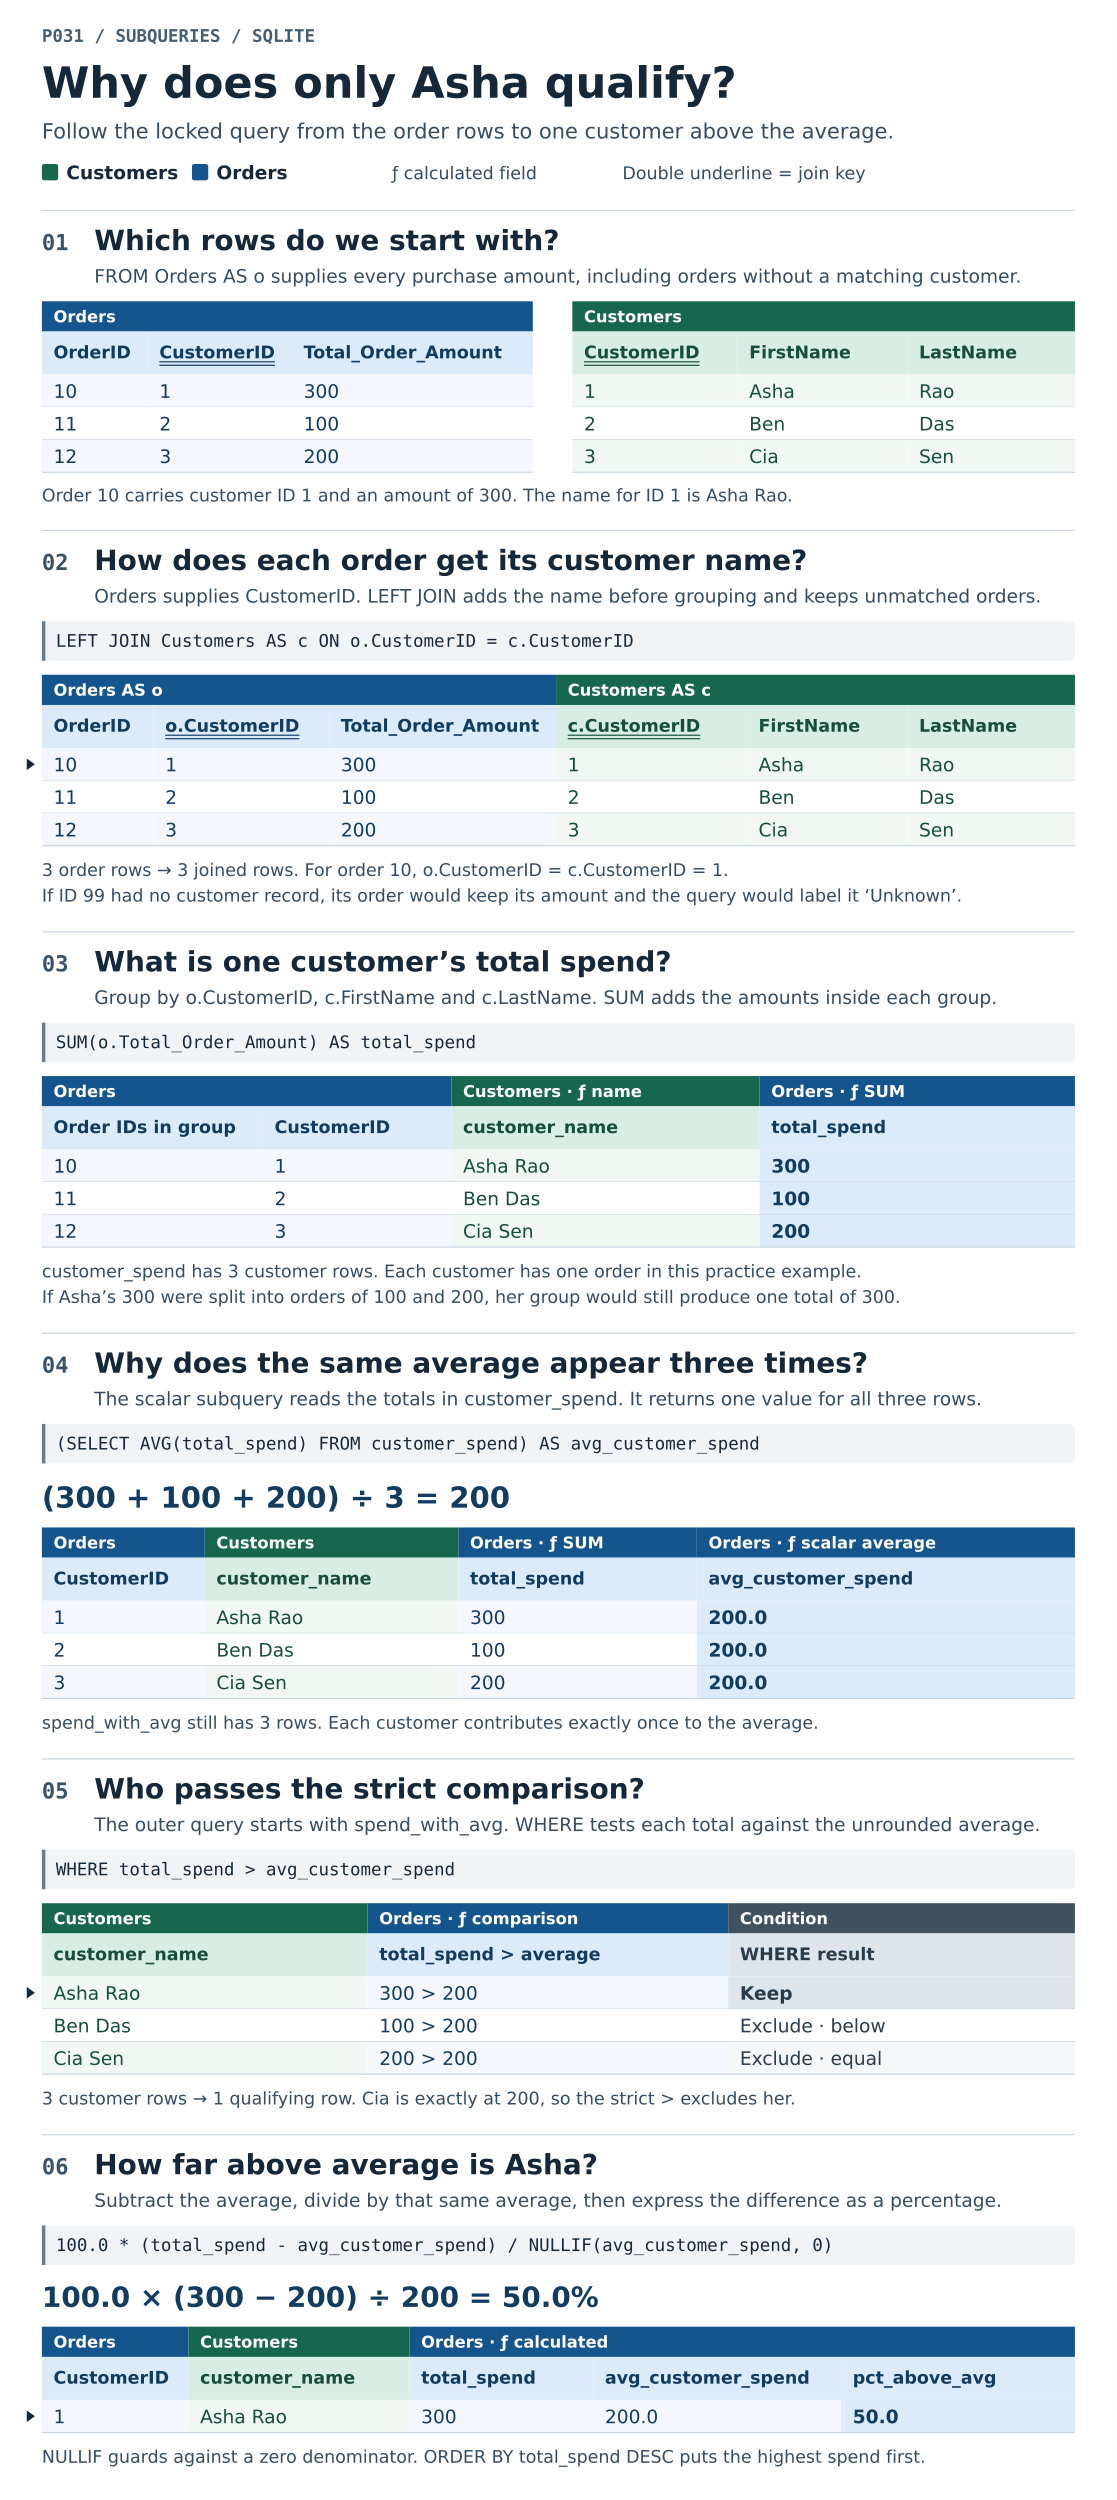
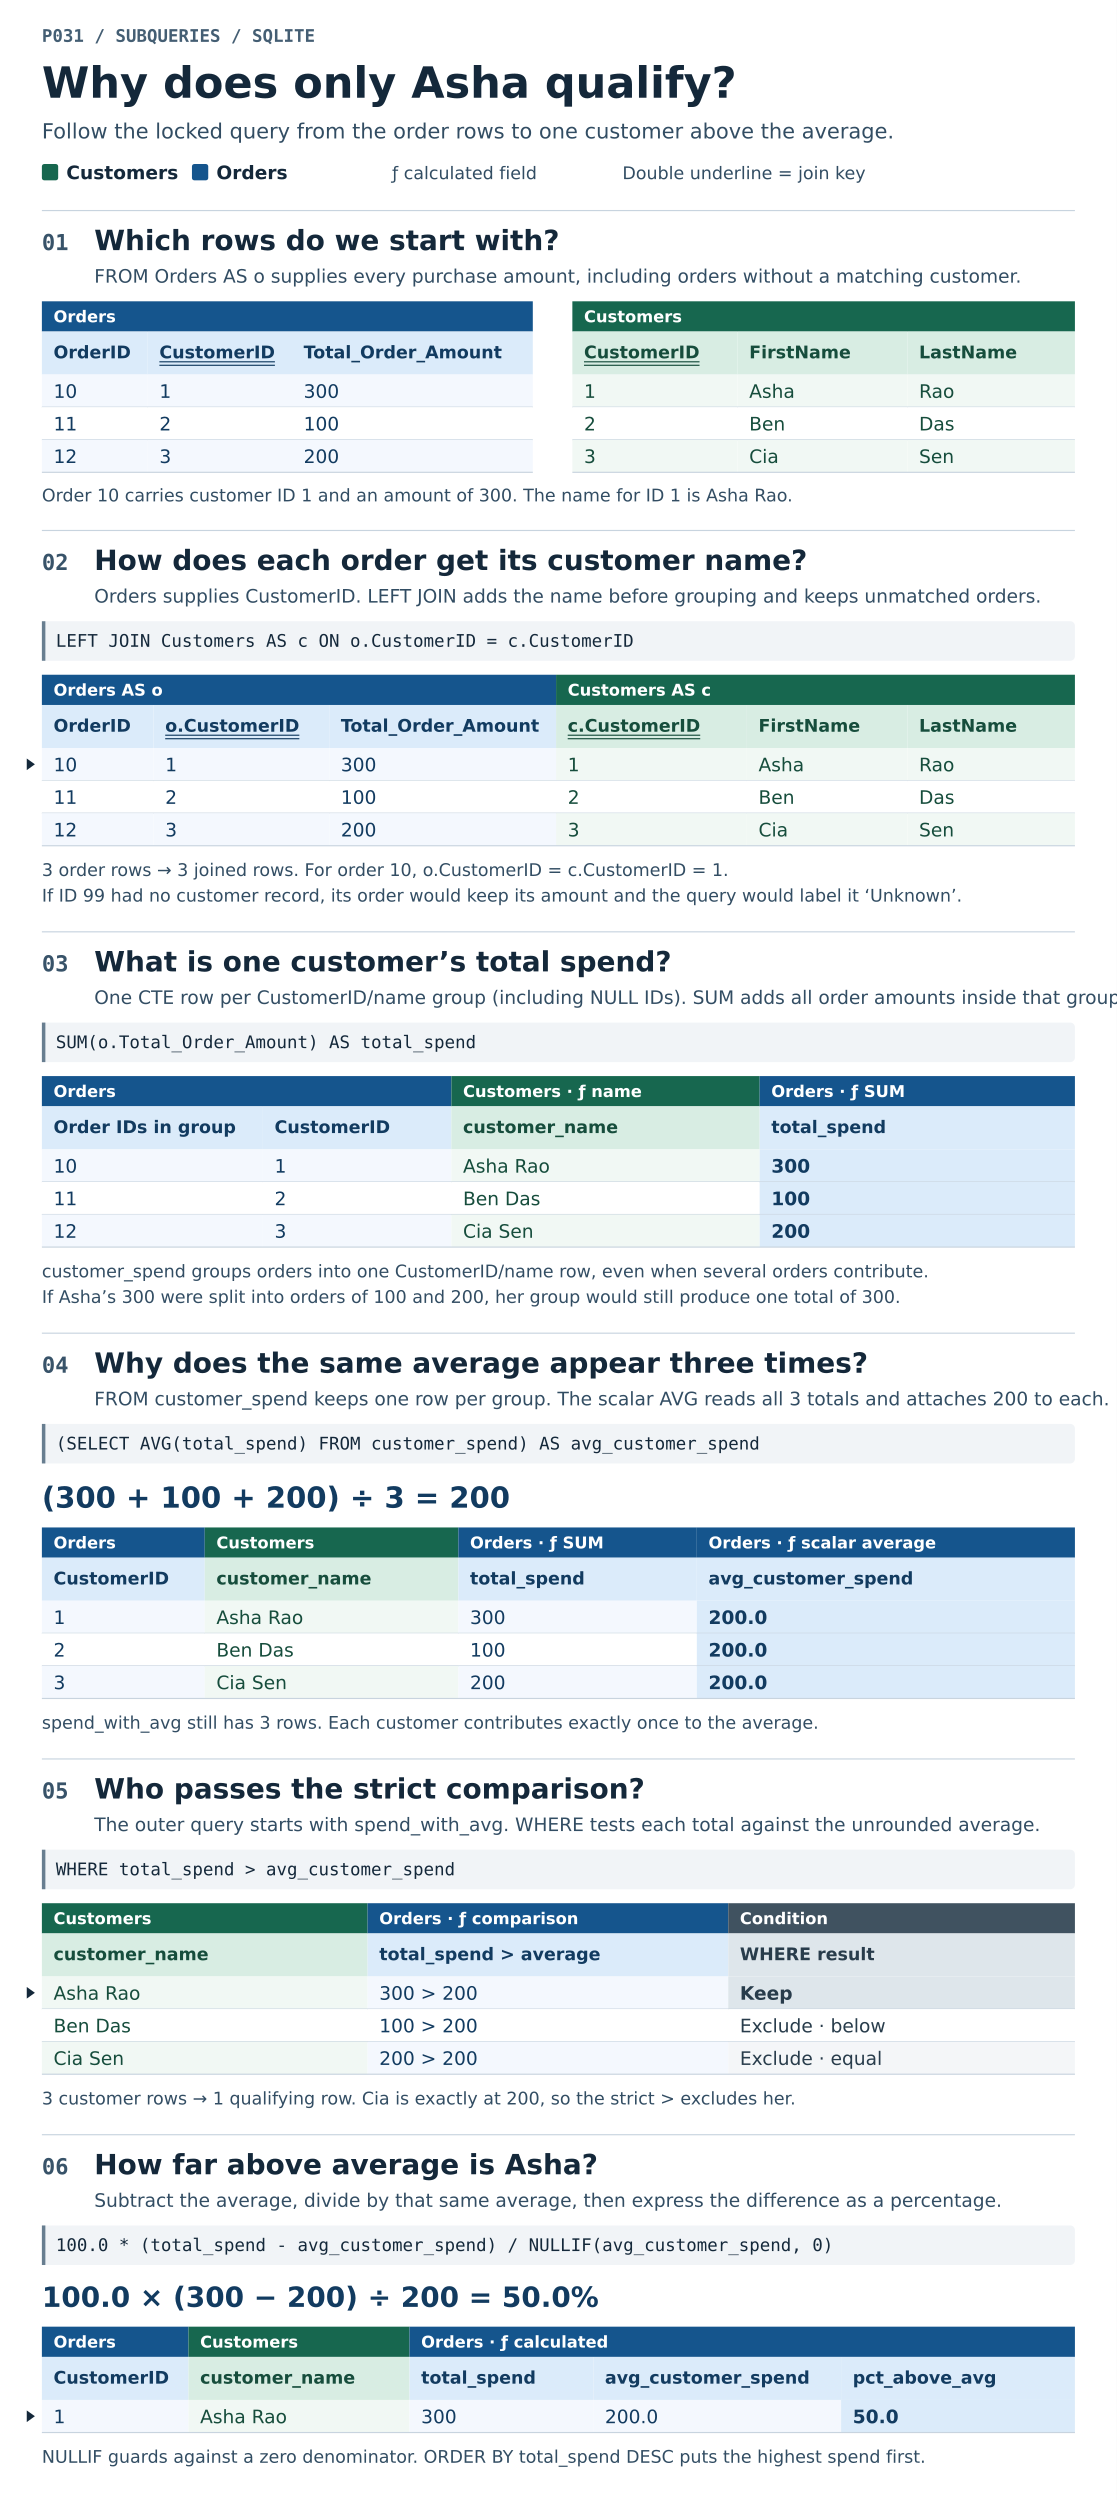
<svg xmlns="http://www.w3.org/2000/svg" width="960" role="img" aria-labelledby="title desc" font-family="DejaVu Sans, Arial, sans-serif" height="2149" viewBox="0 0 960 2149">
  <rect x="0" y="0" width="960" height="2149" fill="#FFFFFF" />
  <text x="36" y="36" font-size="15" font-weight="700" fill="#445E73" font-family="DejaVu Sans Mono, monospace">P031  /  SUBQUERIES  /  SQLITE</text>
  <text x="36" y="84" font-size="37" font-weight="700" fill="#14283A">Why does only Asha qualify?</text>
  <text x="36" y="119" font-size="18" font-weight="400" fill="#324D63">Follow the locked query from the order rows to one customer above the average.</text>
  <rect x="36" y="141" width="14" height="14" fill="#17674F" rx="2" />
  <text x="57" y="154" font-size="16" font-weight="700" fill="#14283A">Customers</text>
  <rect x="165" y="141" width="14" height="14" fill="#15558D" rx="2" />
  <text x="186" y="154" font-size="16" font-weight="700" fill="#14283A">Orders</text>
  <text x="337" y="154" font-size="15" font-weight="400" fill="#324D63">ƒ  calculated field</text>
  <text x="535" y="154" font-size="15" font-weight="400" fill="#324D63">Double underline = join key</text>
  <line x1="36" y1="181" x2="924" y2="181" stroke="#C8D4DF" stroke-width="1" />
  <text x="36" y="215" font-size="19" font-weight="700" fill="#385369" font-family="DejaVu Sans Mono, monospace">01</text>
  <text x="81" y="215" font-size="24" font-weight="700" fill="#14283A">Which rows do we start with?</text>
  <text x="81" y="243" font-size="16" font-weight="400" fill="#324D63">FROM Orders AS o supplies every purchase amount, including orders without a matching customer.</text>
  <rect x="36" y="259" width="422" height="26" fill="#15558D" />
  <text x="46" y="277" font-size="14" font-weight="700" fill="#FFFFFF">Orders</text>
  <rect x="36" y="285" width="91" height="37" fill="#DBEBFA" />
  <text x="46" y="308" font-size="15" font-weight="700" fill="#123B60">OrderID</text>
  <rect x="127" y="285" width="124" height="37" fill="#DBEBFA" />
  <text x="137" y="308" font-size="15" font-weight="700" fill="#123B60">CustomerID</text>
  <line x1="137" y1="311" x2="236.312" y2="311" stroke="#123B60" stroke-width="1" />
  <line x1="137" y1="314" x2="236.312" y2="314" stroke="#123B60" stroke-width="1" />
  <rect x="251" y="285" width="207" height="37" fill="#DBEBFA" />
  <text x="261" y="308" font-size="15" font-weight="700" fill="#123B60">Total_Order_Amount</text>
  <rect x="36" y="322" width="91" height="28" fill="#F4F8FE" />
  <text x="46" y="342" font-size="16" font-weight="400" fill="#123B60">10</text>
  <rect x="127" y="322" width="124" height="28" fill="#F4F8FE" />
  <text x="137" y="342" font-size="16" font-weight="400" fill="#123B60">1</text>
  <rect x="251" y="322" width="207" height="28" fill="#F4F8FE" />
  <text x="261" y="342" font-size="16" font-weight="400" fill="#123B60">300</text>
  <line x1="36" y1="350" x2="458" y2="350" stroke="#C8D4DF" stroke-width="1" />
  <rect x="36" y="350" width="91" height="28" fill="#FFFFFF" />
  <text x="46" y="370" font-size="16" font-weight="400" fill="#123B60">11</text>
  <rect x="127" y="350" width="124" height="28" fill="#FFFFFF" />
  <text x="137" y="370" font-size="16" font-weight="400" fill="#123B60">2</text>
  <rect x="251" y="350" width="207" height="28" fill="#FFFFFF" />
  <text x="261" y="370" font-size="16" font-weight="400" fill="#123B60">100</text>
  <line x1="36" y1="378" x2="458" y2="378" stroke="#C8D4DF" stroke-width="1" />
  <rect x="36" y="378" width="91" height="28" fill="#F4F8FE" />
  <text x="46" y="398" font-size="16" font-weight="400" fill="#123B60">12</text>
  <rect x="127" y="378" width="124" height="28" fill="#F4F8FE" />
  <text x="137" y="398" font-size="16" font-weight="400" fill="#123B60">3</text>
  <rect x="251" y="378" width="207" height="28" fill="#F4F8FE" />
  <text x="261" y="398" font-size="16" font-weight="400" fill="#123B60">200</text>
  <line x1="36" y1="406" x2="458" y2="406" stroke="#C8D4DF" stroke-width="1" />
  <rect x="492" y="259" width="432" height="26" fill="#17674F" />
  <text x="502" y="277" font-size="14" font-weight="700" fill="#FFFFFF">Customers</text>
  <rect x="492" y="285" width="142" height="37" fill="#D8EDE3" />
  <text x="502" y="308" font-size="15" font-weight="700" fill="#164D3C">CustomerID</text>
  <line x1="502" y1="311" x2="601.312" y2="311" stroke="#164D3C" stroke-width="1" />
  <line x1="502" y1="314" x2="601.312" y2="314" stroke="#164D3C" stroke-width="1" />
  <rect x="634" y="285" width="146" height="37" fill="#D8EDE3" />
  <text x="644" y="308" font-size="15" font-weight="700" fill="#164D3C">FirstName</text>
  <rect x="780" y="285" width="144" height="37" fill="#D8EDE3" />
  <text x="790" y="308" font-size="15" font-weight="700" fill="#164D3C">LastName</text>
  <rect x="492" y="322" width="142" height="28" fill="#F1F8F4" />
  <text x="502" y="342" font-size="16" font-weight="400" fill="#164D3C">1</text>
  <rect x="634" y="322" width="146" height="28" fill="#F1F8F4" />
  <text x="644" y="342" font-size="16" font-weight="400" fill="#164D3C">Asha</text>
  <rect x="780" y="322" width="144" height="28" fill="#F1F8F4" />
  <text x="790" y="342" font-size="16" font-weight="400" fill="#164D3C">Rao</text>
  <line x1="492" y1="350" x2="924" y2="350" stroke="#C8D4DF" stroke-width="1" />
  <rect x="492" y="350" width="142" height="28" fill="#FFFFFF" />
  <text x="502" y="370" font-size="16" font-weight="400" fill="#164D3C">2</text>
  <rect x="634" y="350" width="146" height="28" fill="#FFFFFF" />
  <text x="644" y="370" font-size="16" font-weight="400" fill="#164D3C">Ben</text>
  <rect x="780" y="350" width="144" height="28" fill="#FFFFFF" />
  <text x="790" y="370" font-size="16" font-weight="400" fill="#164D3C">Das</text>
  <line x1="492" y1="378" x2="924" y2="378" stroke="#C8D4DF" stroke-width="1" />
  <rect x="492" y="378" width="142" height="28" fill="#F1F8F4" />
  <text x="502" y="398" font-size="16" font-weight="400" fill="#164D3C">3</text>
  <rect x="634" y="378" width="146" height="28" fill="#F1F8F4" />
  <text x="644" y="398" font-size="16" font-weight="400" fill="#164D3C">Cia</text>
  <rect x="780" y="378" width="144" height="28" fill="#F1F8F4" />
  <text x="790" y="398" font-size="16" font-weight="400" fill="#164D3C">Sen</text>
  <line x1="492" y1="406" x2="924" y2="406" stroke="#C8D4DF" stroke-width="1" />
  <text x="36" y="431" font-size="15" font-weight="400" fill="#324D63">Order 10 carries customer ID 1 and an amount of 300. The name for ID 1 is Asha Rao.</text>
  <line x1="36" y1="456" x2="924" y2="456" stroke="#C8D4DF" stroke-width="1" />
  <text x="36" y="490" font-size="19" font-weight="700" fill="#385369" font-family="DejaVu Sans Mono, monospace">02</text>
  <text x="81" y="490" font-size="24" font-weight="700" fill="#14283A">How does each order get its customer name?</text>
  <text x="81" y="518" font-size="16" font-weight="400" fill="#324D63">Orders supplies CustomerID. LEFT JOIN adds the name before grouping and keeps unmatched orders.</text>
  <rect x="36" y="534" width="888" height="34" fill="#F1F4F7" rx="4" />
  <rect x="36" y="534" width="3" height="34" fill="#687E90" />
  <text x="48" y="556" font-size="15" font-weight="400" fill="#14283A" font-family="DejaVu Sans Mono, monospace">LEFT JOIN Customers AS c ON o.CustomerID = c.CustomerID</text>
  <rect x="36" y="580" width="442" height="26" fill="#15558D" />
  <text x="46" y="598" font-size="14" font-weight="700" fill="#FFFFFF">Orders AS o</text>
  <rect x="478" y="580" width="446" height="26" fill="#17674F" />
  <text x="488" y="598" font-size="14" font-weight="700" fill="#FFFFFF">Customers AS c</text>
  <rect x="36" y="606" width="96" height="37" fill="#DBEBFA" />
  <text x="46" y="629" font-size="15" font-weight="700" fill="#123B60">OrderID</text>
  <rect x="132" y="606" width="151" height="37" fill="#DBEBFA" />
  <text x="142" y="629" font-size="15" font-weight="700" fill="#123B60">o.CustomerID</text>
  <line x1="142" y1="632" x2="257.328" y2="632" stroke="#123B60" stroke-width="1" />
  <line x1="142" y1="635" x2="257.328" y2="635" stroke="#123B60" stroke-width="1" />
  <rect x="283" y="606" width="195" height="37" fill="#DBEBFA" />
  <text x="293" y="629" font-size="15" font-weight="700" fill="#123B60">Total_Order_Amount</text>
  <rect x="478" y="606" width="164" height="37" fill="#D8EDE3" />
  <text x="488" y="629" font-size="15" font-weight="700" fill="#164D3C">c.CustomerID</text>
  <line x1="488" y1="632" x2="601.906" y2="632" stroke="#164D3C" stroke-width="1" />
  <line x1="488" y1="635" x2="601.906" y2="635" stroke="#164D3C" stroke-width="1" />
  <rect x="642" y="606" width="138" height="37" fill="#D8EDE3" />
  <text x="652" y="629" font-size="15" font-weight="700" fill="#164D3C">FirstName</text>
  <rect x="780" y="606" width="144" height="37" fill="#D8EDE3" />
  <text x="790" y="629" font-size="15" font-weight="700" fill="#164D3C">LastName</text>
  <rect x="36" y="643" width="96" height="28" fill="#F4F8FE" />
  <text x="46" y="663" font-size="16" font-weight="400" fill="#123B60">10</text>
  <rect x="132" y="643" width="151" height="28" fill="#F4F8FE" />
  <text x="142" y="663" font-size="16" font-weight="400" fill="#123B60">1</text>
  <rect x="283" y="643" width="195" height="28" fill="#F4F8FE" />
  <text x="293" y="663" font-size="16" font-weight="400" fill="#123B60">300</text>
  <rect x="478" y="643" width="164" height="28" fill="#F1F8F4" />
  <text x="488" y="663" font-size="16" font-weight="400" fill="#164D3C">1</text>
  <rect x="642" y="643" width="138" height="28" fill="#F1F8F4" />
  <text x="652" y="663" font-size="16" font-weight="400" fill="#164D3C">Asha</text>
  <rect x="780" y="643" width="144" height="28" fill="#F1F8F4" />
  <text x="790" y="663" font-size="16" font-weight="400" fill="#164D3C">Rao</text>
  <line x1="36" y1="671" x2="924" y2="671" stroke="#C8D4DF" stroke-width="1" />
  <polygon points="23,652 30,657 23,662" fill="#14283A" />
  <rect x="36" y="671" width="96" height="28" fill="#FFFFFF" />
  <text x="46" y="691" font-size="16" font-weight="400" fill="#123B60">11</text>
  <rect x="132" y="671" width="151" height="28" fill="#FFFFFF" />
  <text x="142" y="691" font-size="16" font-weight="400" fill="#123B60">2</text>
  <rect x="283" y="671" width="195" height="28" fill="#FFFFFF" />
  <text x="293" y="691" font-size="16" font-weight="400" fill="#123B60">100</text>
  <rect x="478" y="671" width="164" height="28" fill="#FFFFFF" />
  <text x="488" y="691" font-size="16" font-weight="400" fill="#164D3C">2</text>
  <rect x="642" y="671" width="138" height="28" fill="#FFFFFF" />
  <text x="652" y="691" font-size="16" font-weight="400" fill="#164D3C">Ben</text>
  <rect x="780" y="671" width="144" height="28" fill="#FFFFFF" />
  <text x="790" y="691" font-size="16" font-weight="400" fill="#164D3C">Das</text>
  <line x1="36" y1="699" x2="924" y2="699" stroke="#C8D4DF" stroke-width="1" />
  <rect x="36" y="699" width="96" height="28" fill="#F4F8FE" />
  <text x="46" y="719" font-size="16" font-weight="400" fill="#123B60">12</text>
  <rect x="132" y="699" width="151" height="28" fill="#F4F8FE" />
  <text x="142" y="719" font-size="16" font-weight="400" fill="#123B60">3</text>
  <rect x="283" y="699" width="195" height="28" fill="#F4F8FE" />
  <text x="293" y="719" font-size="16" font-weight="400" fill="#123B60">200</text>
  <rect x="478" y="699" width="164" height="28" fill="#F1F8F4" />
  <text x="488" y="719" font-size="16" font-weight="400" fill="#164D3C">3</text>
  <rect x="642" y="699" width="138" height="28" fill="#F1F8F4" />
  <text x="652" y="719" font-size="16" font-weight="400" fill="#164D3C">Cia</text>
  <rect x="780" y="699" width="144" height="28" fill="#F1F8F4" />
  <text x="790" y="719" font-size="16" font-weight="400" fill="#164D3C">Sen</text>
  <line x1="36" y1="727" x2="924" y2="727" stroke="#C8D4DF" stroke-width="1" />
  <text x="36" y="753" font-size="15" font-weight="400" fill="#324D63">3 order rows → 3 joined rows. For order 10, o.CustomerID = c.CustomerID = 1.</text>
  <text x="36" y="775" font-size="15" font-weight="400" fill="#324D63">If ID 99 had no customer record, its order would keep its amount and the query would label it ‘Unknown’.</text>
  <line x1="36" y1="801" x2="924" y2="801" stroke="#C8D4DF" stroke-width="1" />
  <text x="36" y="835" font-size="19" font-weight="700" fill="#385369" font-family="DejaVu Sans Mono, monospace">03</text>
  <text x="81" y="835" font-size="24" font-weight="700" fill="#14283A">What is one customer’s total spend?</text>
-   <text x="81" y="863" font-size="16" font-weight="400" fill="#324D63">Group by o.CustomerID, c.FirstName and c.LastName. SUM adds the amounts inside each group.</text>
+   <text x="81" y="863" font-size="16" font-weight="400" fill="#324D63">One CTE row per CustomerID/name group (including NULL IDs). SUM adds all order amounts inside that group.</text>
  <rect x="36" y="879" width="888" height="34" fill="#F1F4F7" rx="4" />
  <rect x="36" y="879" width="3" height="34" fill="#687E90" />
  <text x="48" y="901" font-size="15" font-weight="400" fill="#14283A" font-family="DejaVu Sans Mono, monospace">SUM(o.Total_Order_Amount) AS total_spend</text>
  <rect x="36" y="925" width="352" height="26" fill="#15558D" />
  <text x="46" y="943" font-size="14" font-weight="700" fill="#FFFFFF">Orders</text>
  <rect x="388" y="925" width="265" height="26" fill="#17674F" />
  <text x="398" y="943" font-size="14" font-weight="700" fill="#FFFFFF">Customers · ƒ name</text>
  <rect x="653" y="925" width="271" height="26" fill="#15558D" />
  <text x="663" y="943" font-size="14" font-weight="700" fill="#FFFFFF">Orders · ƒ SUM</text>
  <rect x="36" y="951" width="190" height="37" fill="#DBEBFA" />
  <text x="46" y="974" font-size="15" font-weight="700" fill="#123B60">Order IDs in group</text>
  <rect x="226" y="951" width="162" height="37" fill="#DBEBFA" />
  <text x="236" y="974" font-size="15" font-weight="700" fill="#123B60">CustomerID</text>
  <rect x="388" y="951" width="265" height="37" fill="#D8EDE3" />
  <text x="398" y="974" font-size="15" font-weight="700" fill="#164D3C">customer_name</text>
  <rect x="653" y="951" width="271" height="37" fill="#DBEBFA" />
  <text x="663" y="974" font-size="15" font-weight="700" fill="#123B60">total_spend</text>
  <rect x="36" y="988" width="190" height="28" fill="#F4F8FE" />
  <text x="46" y="1008" font-size="16" font-weight="400" fill="#123B60">10</text>
  <rect x="226" y="988" width="162" height="28" fill="#F4F8FE" />
  <text x="236" y="1008" font-size="16" font-weight="400" fill="#123B60">1</text>
  <rect x="388" y="988" width="265" height="28" fill="#F1F8F4" />
  <text x="398" y="1008" font-size="16" font-weight="400" fill="#164D3C">Asha Rao</text>
  <rect x="653" y="988" width="271" height="28" fill="#DBEBFA" />
  <text x="663" y="1008" font-size="16" font-weight="700" fill="#123B60">300</text>
  <line x1="36" y1="1016" x2="924" y2="1016" stroke="#C8D4DF" stroke-width="1" />
  <rect x="36" y="1016" width="190" height="28" fill="#FFFFFF" />
  <text x="46" y="1036" font-size="16" font-weight="400" fill="#123B60">11</text>
  <rect x="226" y="1016" width="162" height="28" fill="#FFFFFF" />
  <text x="236" y="1036" font-size="16" font-weight="400" fill="#123B60">2</text>
  <rect x="388" y="1016" width="265" height="28" fill="#FFFFFF" />
  <text x="398" y="1036" font-size="16" font-weight="400" fill="#164D3C">Ben Das</text>
  <rect x="653" y="1016" width="271" height="28" fill="#DBEBFA" />
  <text x="663" y="1036" font-size="16" font-weight="700" fill="#123B60">100</text>
  <line x1="36" y1="1044" x2="924" y2="1044" stroke="#C8D4DF" stroke-width="1" />
  <rect x="36" y="1044" width="190" height="28" fill="#F4F8FE" />
  <text x="46" y="1064" font-size="16" font-weight="400" fill="#123B60">12</text>
  <rect x="226" y="1044" width="162" height="28" fill="#F4F8FE" />
  <text x="236" y="1064" font-size="16" font-weight="400" fill="#123B60">3</text>
  <rect x="388" y="1044" width="265" height="28" fill="#F1F8F4" />
  <text x="398" y="1064" font-size="16" font-weight="400" fill="#164D3C">Cia Sen</text>
  <rect x="653" y="1044" width="271" height="28" fill="#DBEBFA" />
  <text x="663" y="1064" font-size="16" font-weight="700" fill="#123B60">200</text>
  <line x1="36" y1="1072" x2="924" y2="1072" stroke="#C8D4DF" stroke-width="1" />
-   <text x="36" y="1098" font-size="15" font-weight="400" fill="#324D63">customer_spend has 3 customer rows. Each customer has one order in this practice example.</text>
+   <text x="36" y="1098" font-size="15" font-weight="400" fill="#324D63">customer_spend groups orders into one CustomerID/name row, even when several orders contribute.</text>
  <text x="36" y="1120" font-size="15" font-weight="400" fill="#324D63">If Asha’s 300 were split into orders of 100 and 200, her group would still produce one total of 300.</text>
  <line x1="36" y1="1146" x2="924" y2="1146" stroke="#C8D4DF" stroke-width="1" />
  <text x="36" y="1180" font-size="19" font-weight="700" fill="#385369" font-family="DejaVu Sans Mono, monospace">04</text>
  <text x="81" y="1180" font-size="24" font-weight="700" fill="#14283A">Why does the same average appear three times?</text>
-   <text x="81" y="1208" font-size="16" font-weight="400" fill="#324D63">The scalar subquery reads the totals in customer_spend. It returns one value for all three rows.</text>
+   <text x="81" y="1208" font-size="16" font-weight="400" fill="#324D63">FROM customer_spend keeps one row per group. The scalar AVG reads all 3 totals and attaches 200 to each.</text>
  <rect x="36" y="1224" width="888" height="34" fill="#F1F4F7" rx="4" />
  <rect x="36" y="1224" width="3" height="34" fill="#687E90" />
  <text x="48" y="1246" font-size="15" font-weight="400" fill="#14283A" font-family="DejaVu Sans Mono, monospace">(SELECT AVG(total_spend) FROM customer_spend) AS avg_customer_spend</text>
  <text x="36" y="1296" font-size="25" font-weight="700" fill="#123B60">(300 + 100 + 200) ÷ 3 = 200</text>
  <rect x="36" y="1313" width="140" height="26" fill="#15558D" />
  <text x="46" y="1331" font-size="14" font-weight="700" fill="#FFFFFF">Orders</text>
  <rect x="176" y="1313" width="218" height="26" fill="#17674F" />
  <text x="186" y="1331" font-size="14" font-weight="700" fill="#FFFFFF">Customers</text>
  <rect x="394" y="1313" width="205" height="26" fill="#15558D" />
  <text x="404" y="1331" font-size="14" font-weight="700" fill="#FFFFFF">Orders · ƒ SUM</text>
  <rect x="599" y="1313" width="325" height="26" fill="#15558D" />
  <text x="609" y="1331" font-size="14" font-weight="700" fill="#FFFFFF">Orders · ƒ scalar average</text>
  <rect x="36" y="1339" width="140" height="37" fill="#DBEBFA" />
  <text x="46" y="1362" font-size="15" font-weight="700" fill="#123B60">CustomerID</text>
  <rect x="176" y="1339" width="218" height="37" fill="#D8EDE3" />
  <text x="186" y="1362" font-size="15" font-weight="700" fill="#164D3C">customer_name</text>
  <rect x="394" y="1339" width="205" height="37" fill="#DBEBFA" />
  <text x="404" y="1362" font-size="15" font-weight="700" fill="#123B60">total_spend</text>
  <rect x="599" y="1339" width="325" height="37" fill="#DBEBFA" />
  <text x="609" y="1362" font-size="15" font-weight="700" fill="#123B60">avg_customer_spend</text>
  <rect x="36" y="1376" width="140" height="28" fill="#F4F8FE" />
  <text x="46" y="1396" font-size="16" font-weight="400" fill="#123B60">1</text>
  <rect x="176" y="1376" width="218" height="28" fill="#F1F8F4" />
  <text x="186" y="1396" font-size="16" font-weight="400" fill="#164D3C">Asha Rao</text>
  <rect x="394" y="1376" width="205" height="28" fill="#F4F8FE" />
  <text x="404" y="1396" font-size="16" font-weight="400" fill="#123B60">300</text>
  <rect x="599" y="1376" width="325" height="28" fill="#DBEBFA" />
  <text x="609" y="1396" font-size="16" font-weight="700" fill="#123B60">200.0</text>
  <line x1="36" y1="1404" x2="924" y2="1404" stroke="#C8D4DF" stroke-width="1" />
  <rect x="36" y="1404" width="140" height="28" fill="#FFFFFF" />
  <text x="46" y="1424" font-size="16" font-weight="400" fill="#123B60">2</text>
  <rect x="176" y="1404" width="218" height="28" fill="#FFFFFF" />
  <text x="186" y="1424" font-size="16" font-weight="400" fill="#164D3C">Ben Das</text>
  <rect x="394" y="1404" width="205" height="28" fill="#FFFFFF" />
  <text x="404" y="1424" font-size="16" font-weight="400" fill="#123B60">100</text>
  <rect x="599" y="1404" width="325" height="28" fill="#DBEBFA" />
  <text x="609" y="1424" font-size="16" font-weight="700" fill="#123B60">200.0</text>
  <line x1="36" y1="1432" x2="924" y2="1432" stroke="#C8D4DF" stroke-width="1" />
  <rect x="36" y="1432" width="140" height="28" fill="#F4F8FE" />
  <text x="46" y="1452" font-size="16" font-weight="400" fill="#123B60">3</text>
  <rect x="176" y="1432" width="218" height="28" fill="#F1F8F4" />
  <text x="186" y="1452" font-size="16" font-weight="400" fill="#164D3C">Cia Sen</text>
  <rect x="394" y="1432" width="205" height="28" fill="#F4F8FE" />
  <text x="404" y="1452" font-size="16" font-weight="400" fill="#123B60">200</text>
  <rect x="599" y="1432" width="325" height="28" fill="#DBEBFA" />
  <text x="609" y="1452" font-size="16" font-weight="700" fill="#123B60">200.0</text>
  <line x1="36" y1="1460" x2="924" y2="1460" stroke="#C8D4DF" stroke-width="1" />
  <text x="36" y="1486" font-size="15" font-weight="400" fill="#324D63">spend_with_avg still has 3 rows. Each customer contributes exactly once to the average.</text>
  <line x1="36" y1="1512" x2="924" y2="1512" stroke="#C8D4DF" stroke-width="1" />
  <text x="36" y="1546" font-size="19" font-weight="700" fill="#385369" font-family="DejaVu Sans Mono, monospace">05</text>
  <text x="81" y="1546" font-size="24" font-weight="700" fill="#14283A">Who passes the strict comparison?</text>
  <text x="81" y="1574" font-size="16" font-weight="400" fill="#324D63">The outer query starts with spend_with_avg. WHERE tests each total against the unrounded average.</text>
  <rect x="36" y="1590" width="888" height="34" fill="#F1F4F7" rx="4" />
  <rect x="36" y="1590" width="3" height="34" fill="#687E90" />
  <text x="48" y="1612" font-size="15" font-weight="400" fill="#14283A" font-family="DejaVu Sans Mono, monospace">WHERE total_spend &gt; avg_customer_spend</text>
  <rect x="36" y="1636" width="280" height="26" fill="#17674F" />
  <text x="46" y="1654" font-size="14" font-weight="700" fill="#FFFFFF">Customers</text>
  <rect x="316" y="1636" width="310" height="26" fill="#15558D" />
  <text x="326" y="1654" font-size="14" font-weight="700" fill="#FFFFFF">Orders · ƒ comparison</text>
  <rect x="626" y="1636" width="298" height="26" fill="#405260" />
  <text x="636" y="1654" font-size="14" font-weight="700" fill="#FFFFFF">Condition</text>
  <rect x="36" y="1662" width="280" height="37" fill="#D8EDE3" />
  <text x="46" y="1685" font-size="15" font-weight="700" fill="#164D3C">customer_name</text>
  <rect x="316" y="1662" width="310" height="37" fill="#DBEBFA" />
  <text x="326" y="1685" font-size="15" font-weight="700" fill="#123B60">total_spend &gt; average</text>
  <rect x="626" y="1662" width="298" height="37" fill="#DEE6EB" />
  <text x="636" y="1685" font-size="15" font-weight="700" fill="#283C4B">WHERE result</text>
  <rect x="36" y="1699" width="280" height="28" fill="#F1F8F4" />
  <text x="46" y="1719" font-size="16" font-weight="400" fill="#164D3C">Asha Rao</text>
  <rect x="316" y="1699" width="310" height="28" fill="#F4F8FE" />
  <text x="326" y="1719" font-size="16" font-weight="400" fill="#123B60">300 &gt; 200</text>
  <rect x="626" y="1699" width="298" height="28" fill="#DEE6EB" />
  <text x="636" y="1719" font-size="16" font-weight="700" fill="#283C4B">Keep</text>
  <line x1="36" y1="1727" x2="924" y2="1727" stroke="#C8D4DF" stroke-width="1" />
  <polygon points="23,1708 30,1713 23,1718" fill="#14283A" />
  <rect x="36" y="1727" width="280" height="28" fill="#FFFFFF" />
  <text x="46" y="1747" font-size="16" font-weight="400" fill="#164D3C">Ben Das</text>
  <rect x="316" y="1727" width="310" height="28" fill="#FFFFFF" />
  <text x="326" y="1747" font-size="16" font-weight="400" fill="#123B60">100 &gt; 200</text>
  <rect x="626" y="1727" width="298" height="28" fill="#FFFFFF" />
  <text x="636" y="1747" font-size="16" font-weight="400" fill="#283C4B">Exclude · below</text>
  <line x1="36" y1="1755" x2="924" y2="1755" stroke="#C8D4DF" stroke-width="1" />
  <rect x="36" y="1755" width="280" height="28" fill="#F1F8F4" />
  <text x="46" y="1775" font-size="16" font-weight="400" fill="#164D3C">Cia Sen</text>
  <rect x="316" y="1755" width="310" height="28" fill="#F4F8FE" />
  <text x="326" y="1775" font-size="16" font-weight="400" fill="#123B60">200 &gt; 200</text>
  <rect x="626" y="1755" width="298" height="28" fill="#F4F6F8" />
  <text x="636" y="1775" font-size="16" font-weight="400" fill="#283C4B">Exclude · equal</text>
  <line x1="36" y1="1783" x2="924" y2="1783" stroke="#C8D4DF" stroke-width="1" />
  <text x="36" y="1809" font-size="15" font-weight="400" fill="#324D63">3 customer rows → 1 qualifying row. Cia is exactly at 200, so the strict &gt; excludes her.</text>
  <line x1="36" y1="1835" x2="924" y2="1835" stroke="#C8D4DF" stroke-width="1" />
  <text x="36" y="1869" font-size="19" font-weight="700" fill="#385369" font-family="DejaVu Sans Mono, monospace">06</text>
  <text x="81" y="1869" font-size="24" font-weight="700" fill="#14283A">How far above average is Asha?</text>
  <text x="81" y="1897" font-size="16" font-weight="400" fill="#324D63">Subtract the average, divide by that same average, then express the difference as a percentage.</text>
  <rect x="36" y="1913" width="888" height="34" fill="#F1F4F7" rx="4" />
  <rect x="36" y="1913" width="3" height="34" fill="#687E90" />
  <text x="48" y="1935" font-size="15" font-weight="400" fill="#14283A" font-family="DejaVu Sans Mono, monospace">100.0 * (total_spend - avg_customer_spend) / NULLIF(avg_customer_spend, 0)</text>
  <text x="36" y="1983" font-size="24" font-weight="700" fill="#123B60">100.0 × (300 − 200) ÷ 200 = 50.0%</text>
  <rect x="36" y="2000" width="126" height="26" fill="#15558D" />
  <text x="46" y="2018" font-size="14" font-weight="700" fill="#FFFFFF">Orders</text>
  <rect x="162" y="2000" width="190" height="26" fill="#17674F" />
  <text x="172" y="2018" font-size="14" font-weight="700" fill="#FFFFFF">Customers</text>
  <rect x="352" y="2000" width="572" height="26" fill="#15558D" />
  <text x="362" y="2018" font-size="14" font-weight="700" fill="#FFFFFF">Orders · ƒ calculated</text>
  <rect x="36" y="2026" width="126" height="37" fill="#DBEBFA" />
  <text x="46" y="2049" font-size="15" font-weight="700" fill="#123B60">CustomerID</text>
  <rect x="162" y="2026" width="190" height="37" fill="#D8EDE3" />
  <text x="172" y="2049" font-size="15" font-weight="700" fill="#164D3C">customer_name</text>
  <rect x="352" y="2026" width="158" height="37" fill="#DBEBFA" />
  <text x="362" y="2049" font-size="15" font-weight="700" fill="#123B60">total_spend</text>
  <rect x="510" y="2026" width="213" height="37" fill="#DBEBFA" />
  <text x="520" y="2049" font-size="15" font-weight="700" fill="#123B60">avg_customer_spend</text>
  <rect x="723" y="2026" width="201" height="37" fill="#DBEBFA" />
  <text x="733" y="2049" font-size="15" font-weight="700" fill="#123B60">pct_above_avg</text>
  <rect x="36" y="2063" width="126" height="28" fill="#F4F8FE" />
  <text x="46" y="2083" font-size="16" font-weight="400" fill="#123B60">1</text>
  <rect x="162" y="2063" width="190" height="28" fill="#F1F8F4" />
  <text x="172" y="2083" font-size="16" font-weight="400" fill="#164D3C">Asha Rao</text>
  <rect x="352" y="2063" width="158" height="28" fill="#F4F8FE" />
  <text x="362" y="2083" font-size="16" font-weight="400" fill="#123B60">300</text>
  <rect x="510" y="2063" width="213" height="28" fill="#F4F8FE" />
  <text x="520" y="2083" font-size="16" font-weight="400" fill="#123B60">200.0</text>
  <rect x="723" y="2063" width="201" height="28" fill="#DBEBFA" />
  <text x="733" y="2083" font-size="16" font-weight="700" fill="#123B60">50.0</text>
  <line x1="36" y1="2091" x2="924" y2="2091" stroke="#C8D4DF" stroke-width="1" />
  <polygon points="23,2072 30,2077 23,2082" fill="#14283A" />
  <text x="36" y="2117" font-size="15" font-weight="400" fill="#324D63">NULLIF guards against a zero denominator. ORDER BY total_spend DESC puts the highest spend first.</text>
</svg>
